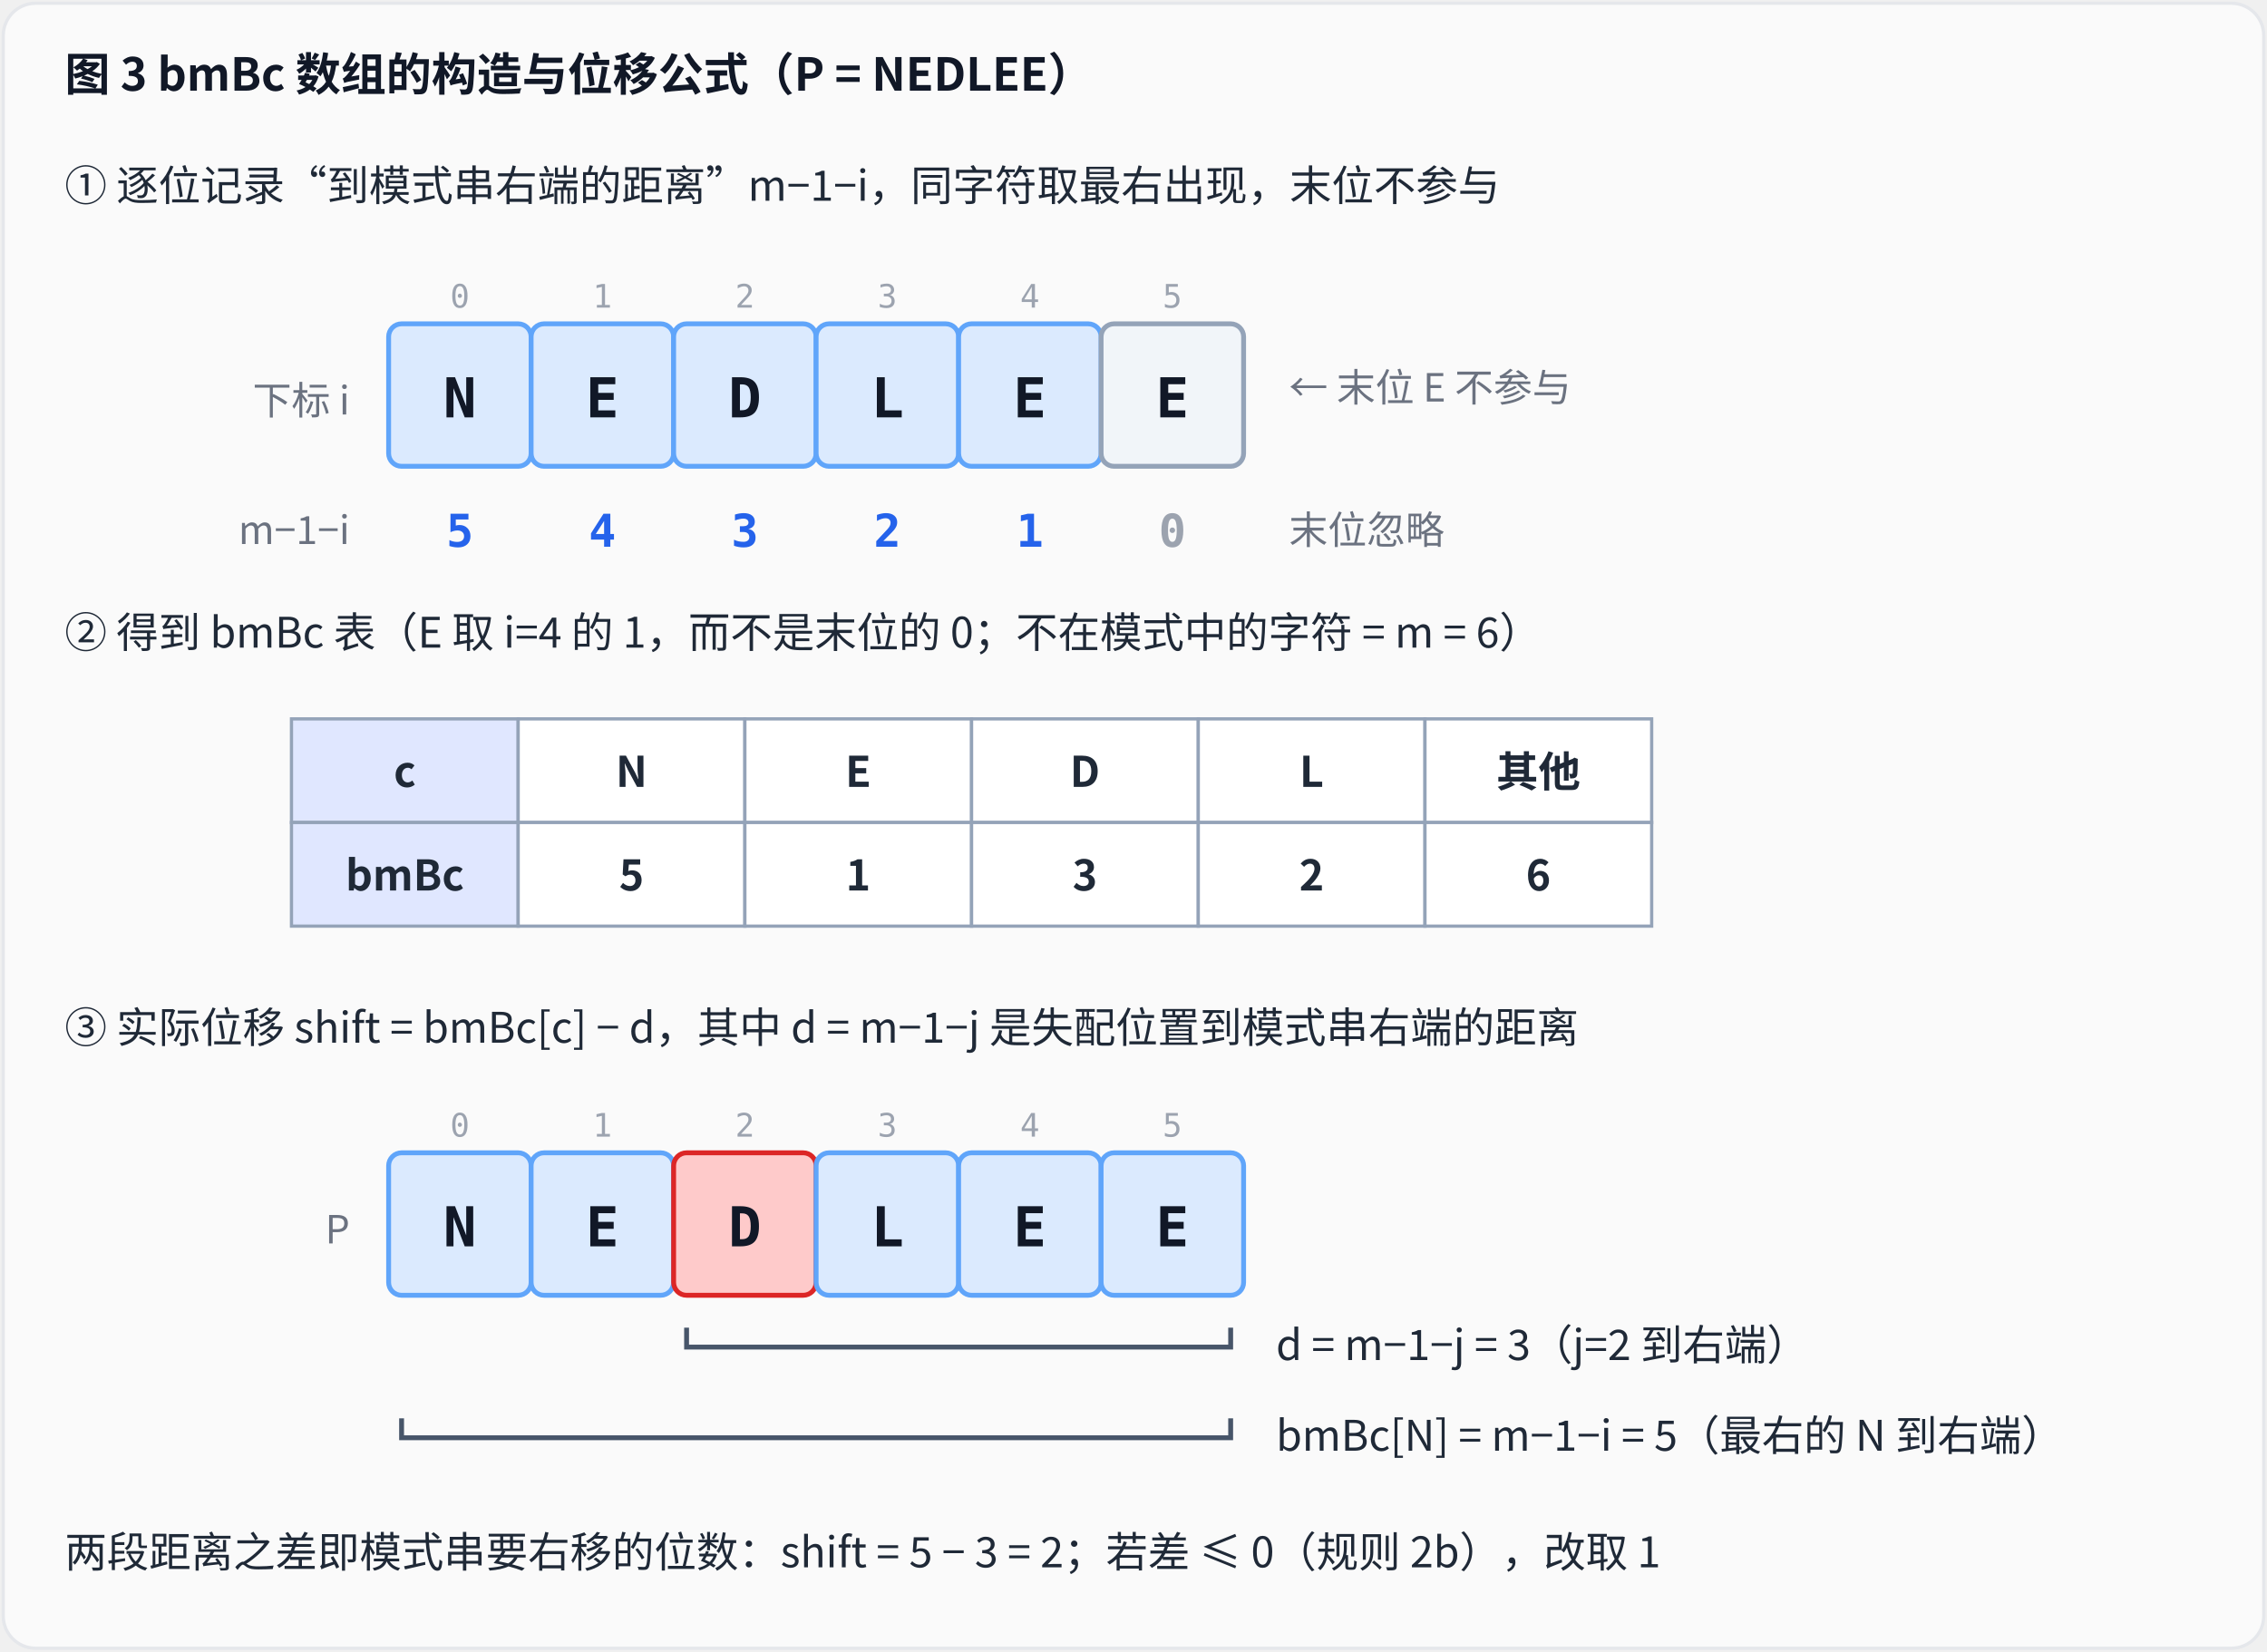
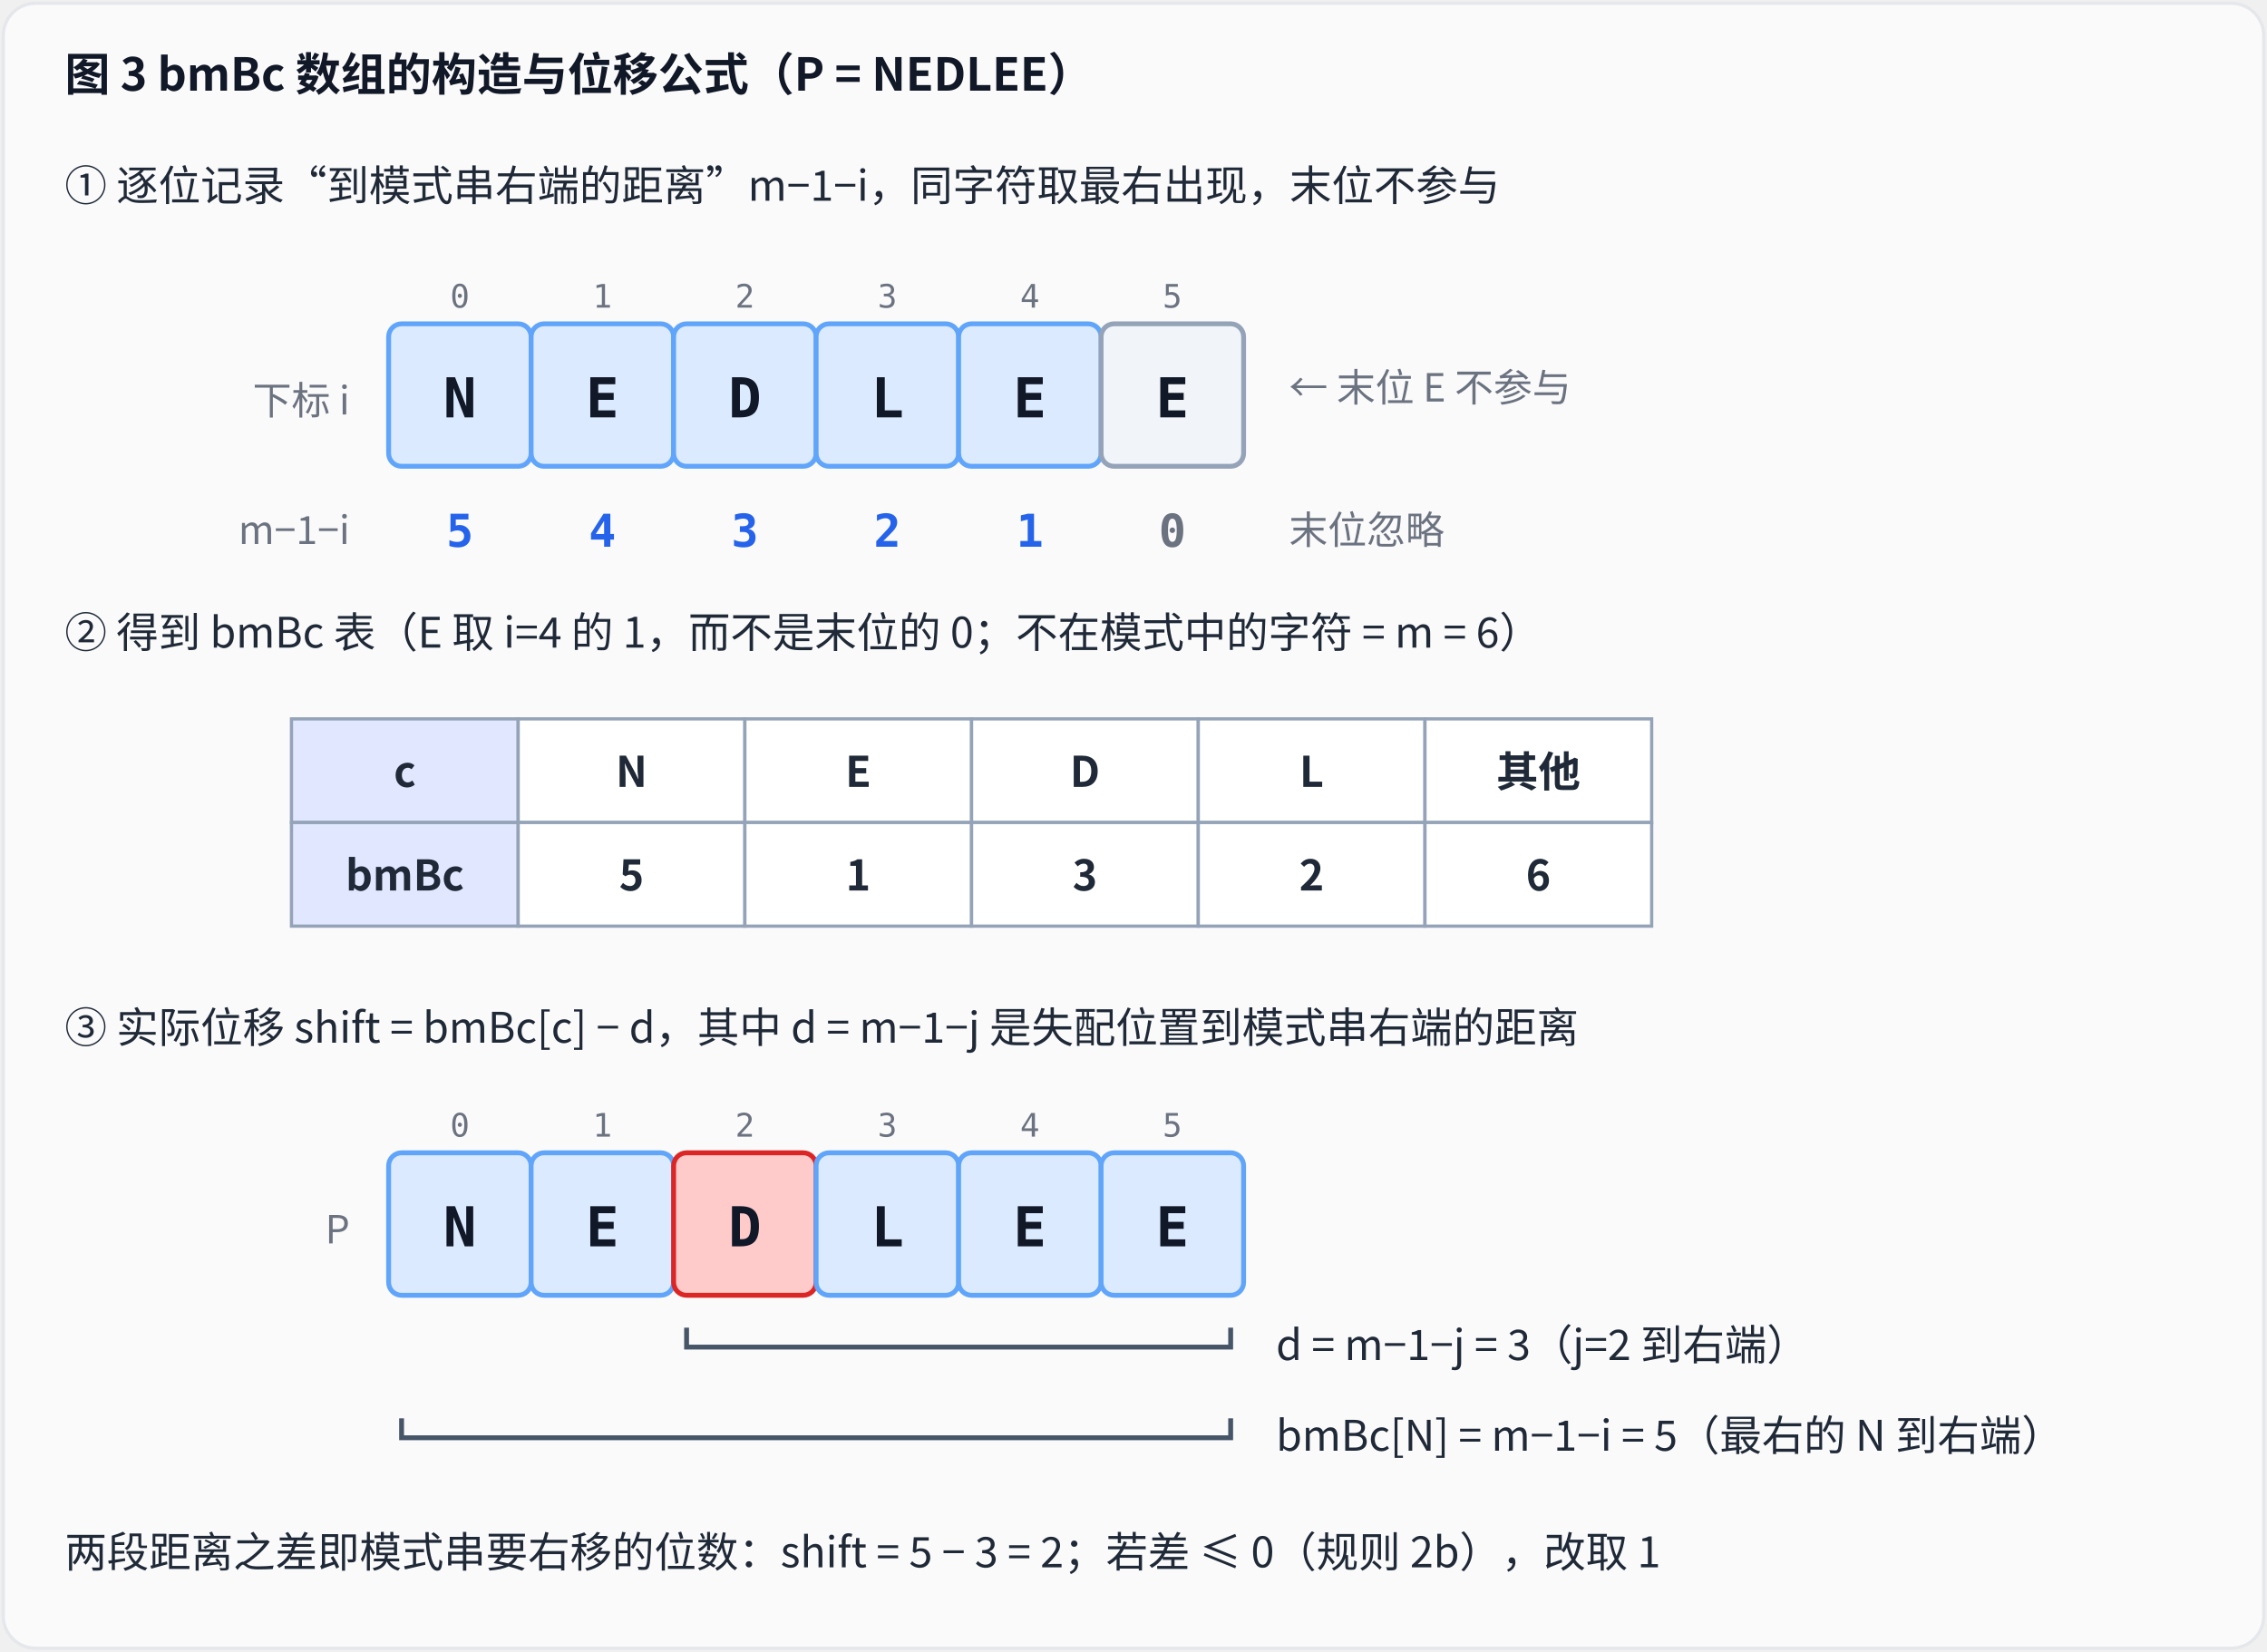
<svg xmlns="http://www.w3.org/2000/svg" viewBox="0 0 700 510" width="700" height="510">
  <style>
.t{font-family:'Noto Sans CJK SC','Noto Sans SC','Microsoft YaHei','PingFang SC',sans-serif;font-size:13px;fill:#1f2937}.tb{font-family:'Noto Sans CJK SC','Noto Sans SC','Microsoft YaHei','PingFang SC',sans-serif;font-size:14px;font-weight:700;fill:#111827}
.s{font-family:'Noto Sans CJK SC','Noto Sans SC','Microsoft YaHei','PingFang SC',sans-serif;font-size:12px;fill:#6b7280}.m{font-family:'JetBrains Mono','Consolas','Menlo','DejaVu Sans Mono',monospace;font-weight:700;fill:#111827;text-anchor:middle;dominant-baseline:central}
- .i{font-family:'JetBrains Mono','Consolas','Menlo','DejaVu Sans Mono',monospace;font-size:10px;fill:#9ca3af;text-anchor:middle}.c{text-anchor:middle}.r{text-anchor:end}
+ .i{font-family:'JetBrains Mono','Consolas','Menlo','DejaVu Sans Mono',monospace;font-size:10px;fill:#6b7280;text-anchor:middle}.c{text-anchor:middle}.r{text-anchor:end}
</style>
  <defs>
    <marker id="a" viewBox="0 0 10 10" refX="9" refY="5" markerWidth="7" markerHeight="7" orient="auto">
      <path d="M0 0L10 5L0 10z" fill="#475569" />
    </marker>
  </defs>
  <rect x="1" y="1" width="698" height="508" rx="10" fill="#fafafa" stroke="#e5e7eb" />
  <text x="20" y="28" class="tb">图 3  bmBc 数组的构造与位移公式（P = NEDLEE）</text>
  <text x="20" y="62" class="t">① 逐位记录“到模式串右端的距离”m−1−i，同字符取最右出现，末位不参与</text>
  <text x="108" y="128" class="s r">下标 i</text>
  <rect x="120" y="100" width="44" height="44" rx="4" fill="#dbeafe" stroke="#60a5fa" stroke-width="1.5" />
  <text x="142.0" y="123.0" class="m" style="font-size:17px;fill:#111827">N</text>
  <text x="142.0" y="95" class="i">0</text>
  <rect x="164" y="100" width="44" height="44" rx="4" fill="#dbeafe" stroke="#60a5fa" stroke-width="1.5" />
  <text x="186.0" y="123.0" class="m" style="font-size:17px;fill:#111827">E</text>
  <text x="186.0" y="95" class="i">1</text>
  <rect x="208" y="100" width="44" height="44" rx="4" fill="#dbeafe" stroke="#60a5fa" stroke-width="1.5" />
  <text x="230.0" y="123.0" class="m" style="font-size:17px;fill:#111827">D</text>
  <text x="230.0" y="95" class="i">2</text>
  <rect x="252" y="100" width="44" height="44" rx="4" fill="#dbeafe" stroke="#60a5fa" stroke-width="1.5" />
  <text x="274.0" y="123.0" class="m" style="font-size:17px;fill:#111827">L</text>
  <text x="274.0" y="95" class="i">3</text>
  <rect x="296" y="100" width="44" height="44" rx="4" fill="#dbeafe" stroke="#60a5fa" stroke-width="1.5" />
  <text x="318.0" y="123.0" class="m" style="font-size:17px;fill:#111827">E</text>
  <text x="318.0" y="95" class="i">4</text>
  <rect x="340" y="100" width="44" height="44" rx="4" fill="#f1f5f9" stroke="#94a3b8" stroke-width="1.5" />
  <text x="362.0" y="123.0" class="m" style="font-size:17px;fill:#111827">E</text>
  <text x="362.0" y="95" class="i">5</text>
  <text x="142.0" y="164" class="m" style="font-size:14px;fill:#2563eb">5</text>
  <text x="186.0" y="164" class="m" style="font-size:14px;fill:#2563eb">4</text>
  <text x="230.0" y="164" class="m" style="font-size:14px;fill:#2563eb">3</text>
  <text x="274.0" y="164" class="m" style="font-size:14px;fill:#2563eb">2</text>
  <text x="318.0" y="164" class="m" style="font-size:14px;fill:#2563eb">1</text>
-   <text x="362.0" y="164" class="m" style="font-size:14px;fill:#9ca3af">0</text>
+   <text x="362.0" y="164" class="m" style="font-size:14px;fill:#6b7280">0</text>
  <text x="108" y="168" class="s r">m−1−i</text>
  <text x="398" y="168" class="s">末位忽略</text>
  <text x="398" y="124" class="s">← 末位 E 不参与</text>
  <text x="20" y="200" class="t">② 得到 bmBc 表（E 取 i=4 的 1，而不是末位的 0；不在模式中的字符 = m = 6）</text>
  <rect x="90" y="222" width="70" height="32" rx="0" fill="#e0e7ff" stroke="#94a3b8" stroke-width="1" />
  <rect x="90" y="254" width="70" height="32" rx="0" fill="#e0e7ff" stroke="#94a3b8" stroke-width="1" />
  <text x="125.0" y="243" class="t c" style="font-weight:700">c</text>
  <text x="125.0" y="275" class="t c" style="font-weight:700">bmBc</text>
  <rect x="160" y="222" width="70" height="32" rx="0" fill="#fff" stroke="#94a3b8" stroke-width="1" />
  <rect x="160" y="254" width="70" height="32" rx="0" fill="#fff" stroke="#94a3b8" stroke-width="1" />
  <text x="195.0" y="243" class="t c" style="font-weight:700">N</text>
  <text x="195.0" y="275" class="t c" style="font-weight:700">5</text>
  <rect x="230" y="222" width="70" height="32" rx="0" fill="#fff" stroke="#94a3b8" stroke-width="1" />
  <rect x="230" y="254" width="70" height="32" rx="0" fill="#fff" stroke="#94a3b8" stroke-width="1" />
  <text x="265.0" y="243" class="t c" style="font-weight:700">E</text>
  <text x="265.0" y="275" class="t c" style="font-weight:700">1</text>
  <rect x="300" y="222" width="70" height="32" rx="0" fill="#fff" stroke="#94a3b8" stroke-width="1" />
  <rect x="300" y="254" width="70" height="32" rx="0" fill="#fff" stroke="#94a3b8" stroke-width="1" />
  <text x="335.0" y="243" class="t c" style="font-weight:700">D</text>
  <text x="335.0" y="275" class="t c" style="font-weight:700">3</text>
  <rect x="370" y="222" width="70" height="32" rx="0" fill="#fff" stroke="#94a3b8" stroke-width="1" />
  <rect x="370" y="254" width="70" height="32" rx="0" fill="#fff" stroke="#94a3b8" stroke-width="1" />
  <text x="405.0" y="243" class="t c" style="font-weight:700">L</text>
  <text x="405.0" y="275" class="t c" style="font-weight:700">2</text>
  <rect x="440" y="222" width="70" height="32" rx="0" fill="#fff" stroke="#94a3b8" stroke-width="1" />
  <rect x="440" y="254" width="70" height="32" rx="0" fill="#fff" stroke="#94a3b8" stroke-width="1" />
  <text x="475.0" y="243" class="t c" style="font-weight:700">其他</text>
  <text x="475.0" y="275" class="t c" style="font-weight:700">6</text>
  <text x="20" y="322" class="t">③ 实际位移 shift = bmBc[c] − d，其中 d = m−1−j 是失配位置到模式串右端的距离</text>
  <rect x="120" y="356" width="44" height="44" rx="4" fill="#dbeafe" stroke="#60a5fa" stroke-width="1.5" />
  <text x="142.0" y="379.0" class="m" style="font-size:17px;fill:#111827">N</text>
  <text x="142.0" y="351" class="i">0</text>
  <rect x="164" y="356" width="44" height="44" rx="4" fill="#dbeafe" stroke="#60a5fa" stroke-width="1.5" />
  <text x="186.0" y="379.0" class="m" style="font-size:17px;fill:#111827">E</text>
  <text x="186.0" y="351" class="i">1</text>
  <rect x="208" y="356" width="44" height="44" rx="4" fill="#fecaca" stroke="#dc2626" stroke-width="1.5" />
  <text x="230.0" y="379.0" class="m" style="font-size:17px;fill:#111827">D</text>
  <text x="230.0" y="351" class="i">2</text>
  <rect x="252" y="356" width="44" height="44" rx="4" fill="#dbeafe" stroke="#60a5fa" stroke-width="1.5" />
  <text x="274.0" y="379.0" class="m" style="font-size:17px;fill:#111827">L</text>
  <text x="274.0" y="351" class="i">3</text>
  <rect x="296" y="356" width="44" height="44" rx="4" fill="#dbeafe" stroke="#60a5fa" stroke-width="1.5" />
  <text x="318.0" y="379.0" class="m" style="font-size:17px;fill:#111827">E</text>
  <text x="318.0" y="351" class="i">4</text>
  <rect x="340" y="356" width="44" height="44" rx="4" fill="#dbeafe" stroke="#60a5fa" stroke-width="1.5" />
  <text x="362.0" y="379.0" class="m" style="font-size:17px;fill:#111827">E</text>
  <text x="362.0" y="351" class="i">5</text>
  <text x="108" y="384" class="s r">P</text>
  <path d="M212 410 L212 416 L380 416 L380 410" fill="none" stroke="#475569" stroke-width="1.5" />
  <text x="394" y="420" class="t">d = m−1−j = 3（j=2 到右端）</text>
  <path d="M124 438 L124 444 L380 444 L380 438" fill="none" stroke="#475569" stroke-width="1.5" />
  <text x="394" y="448" class="t">bmBc[N] = m−1−i = 5（最右的 N 到右端）</text>
  <text x="20" y="484" class="t">两段距离之差即模式串要右移的位数：shift = 5 − 3 = 2；若差 ≤ 0（规则 2b），改取 1</text>
</svg>
